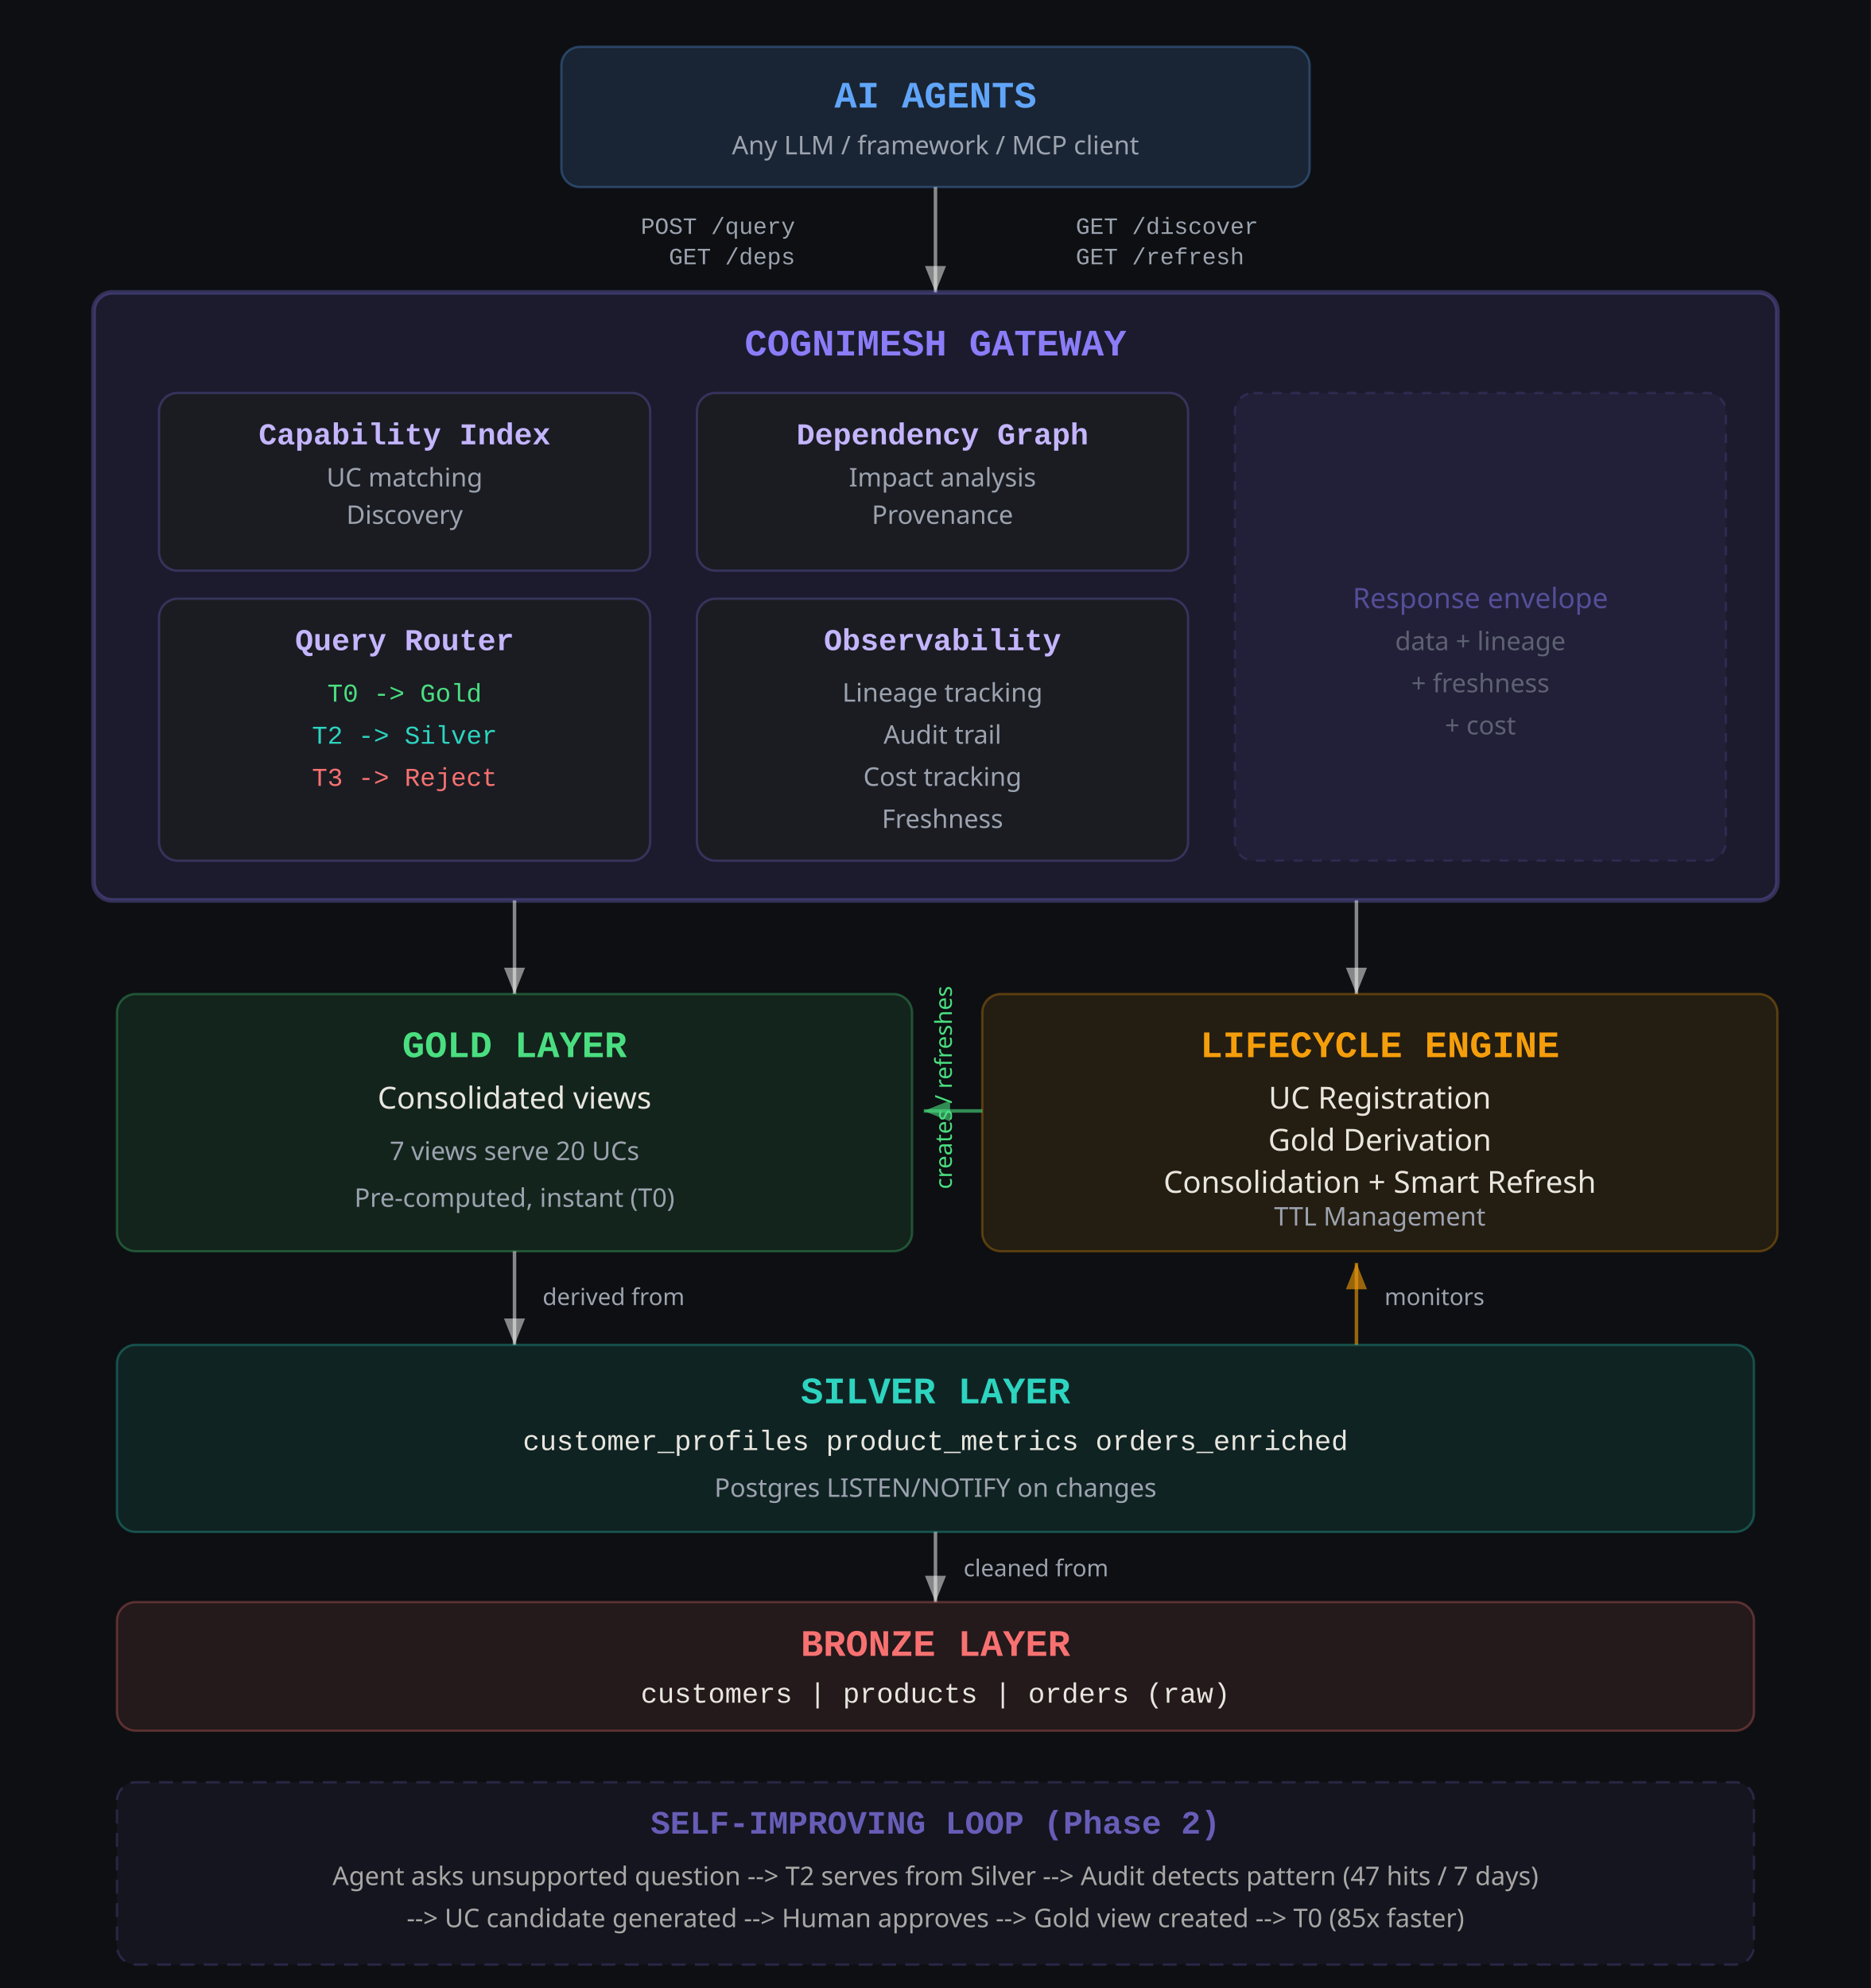
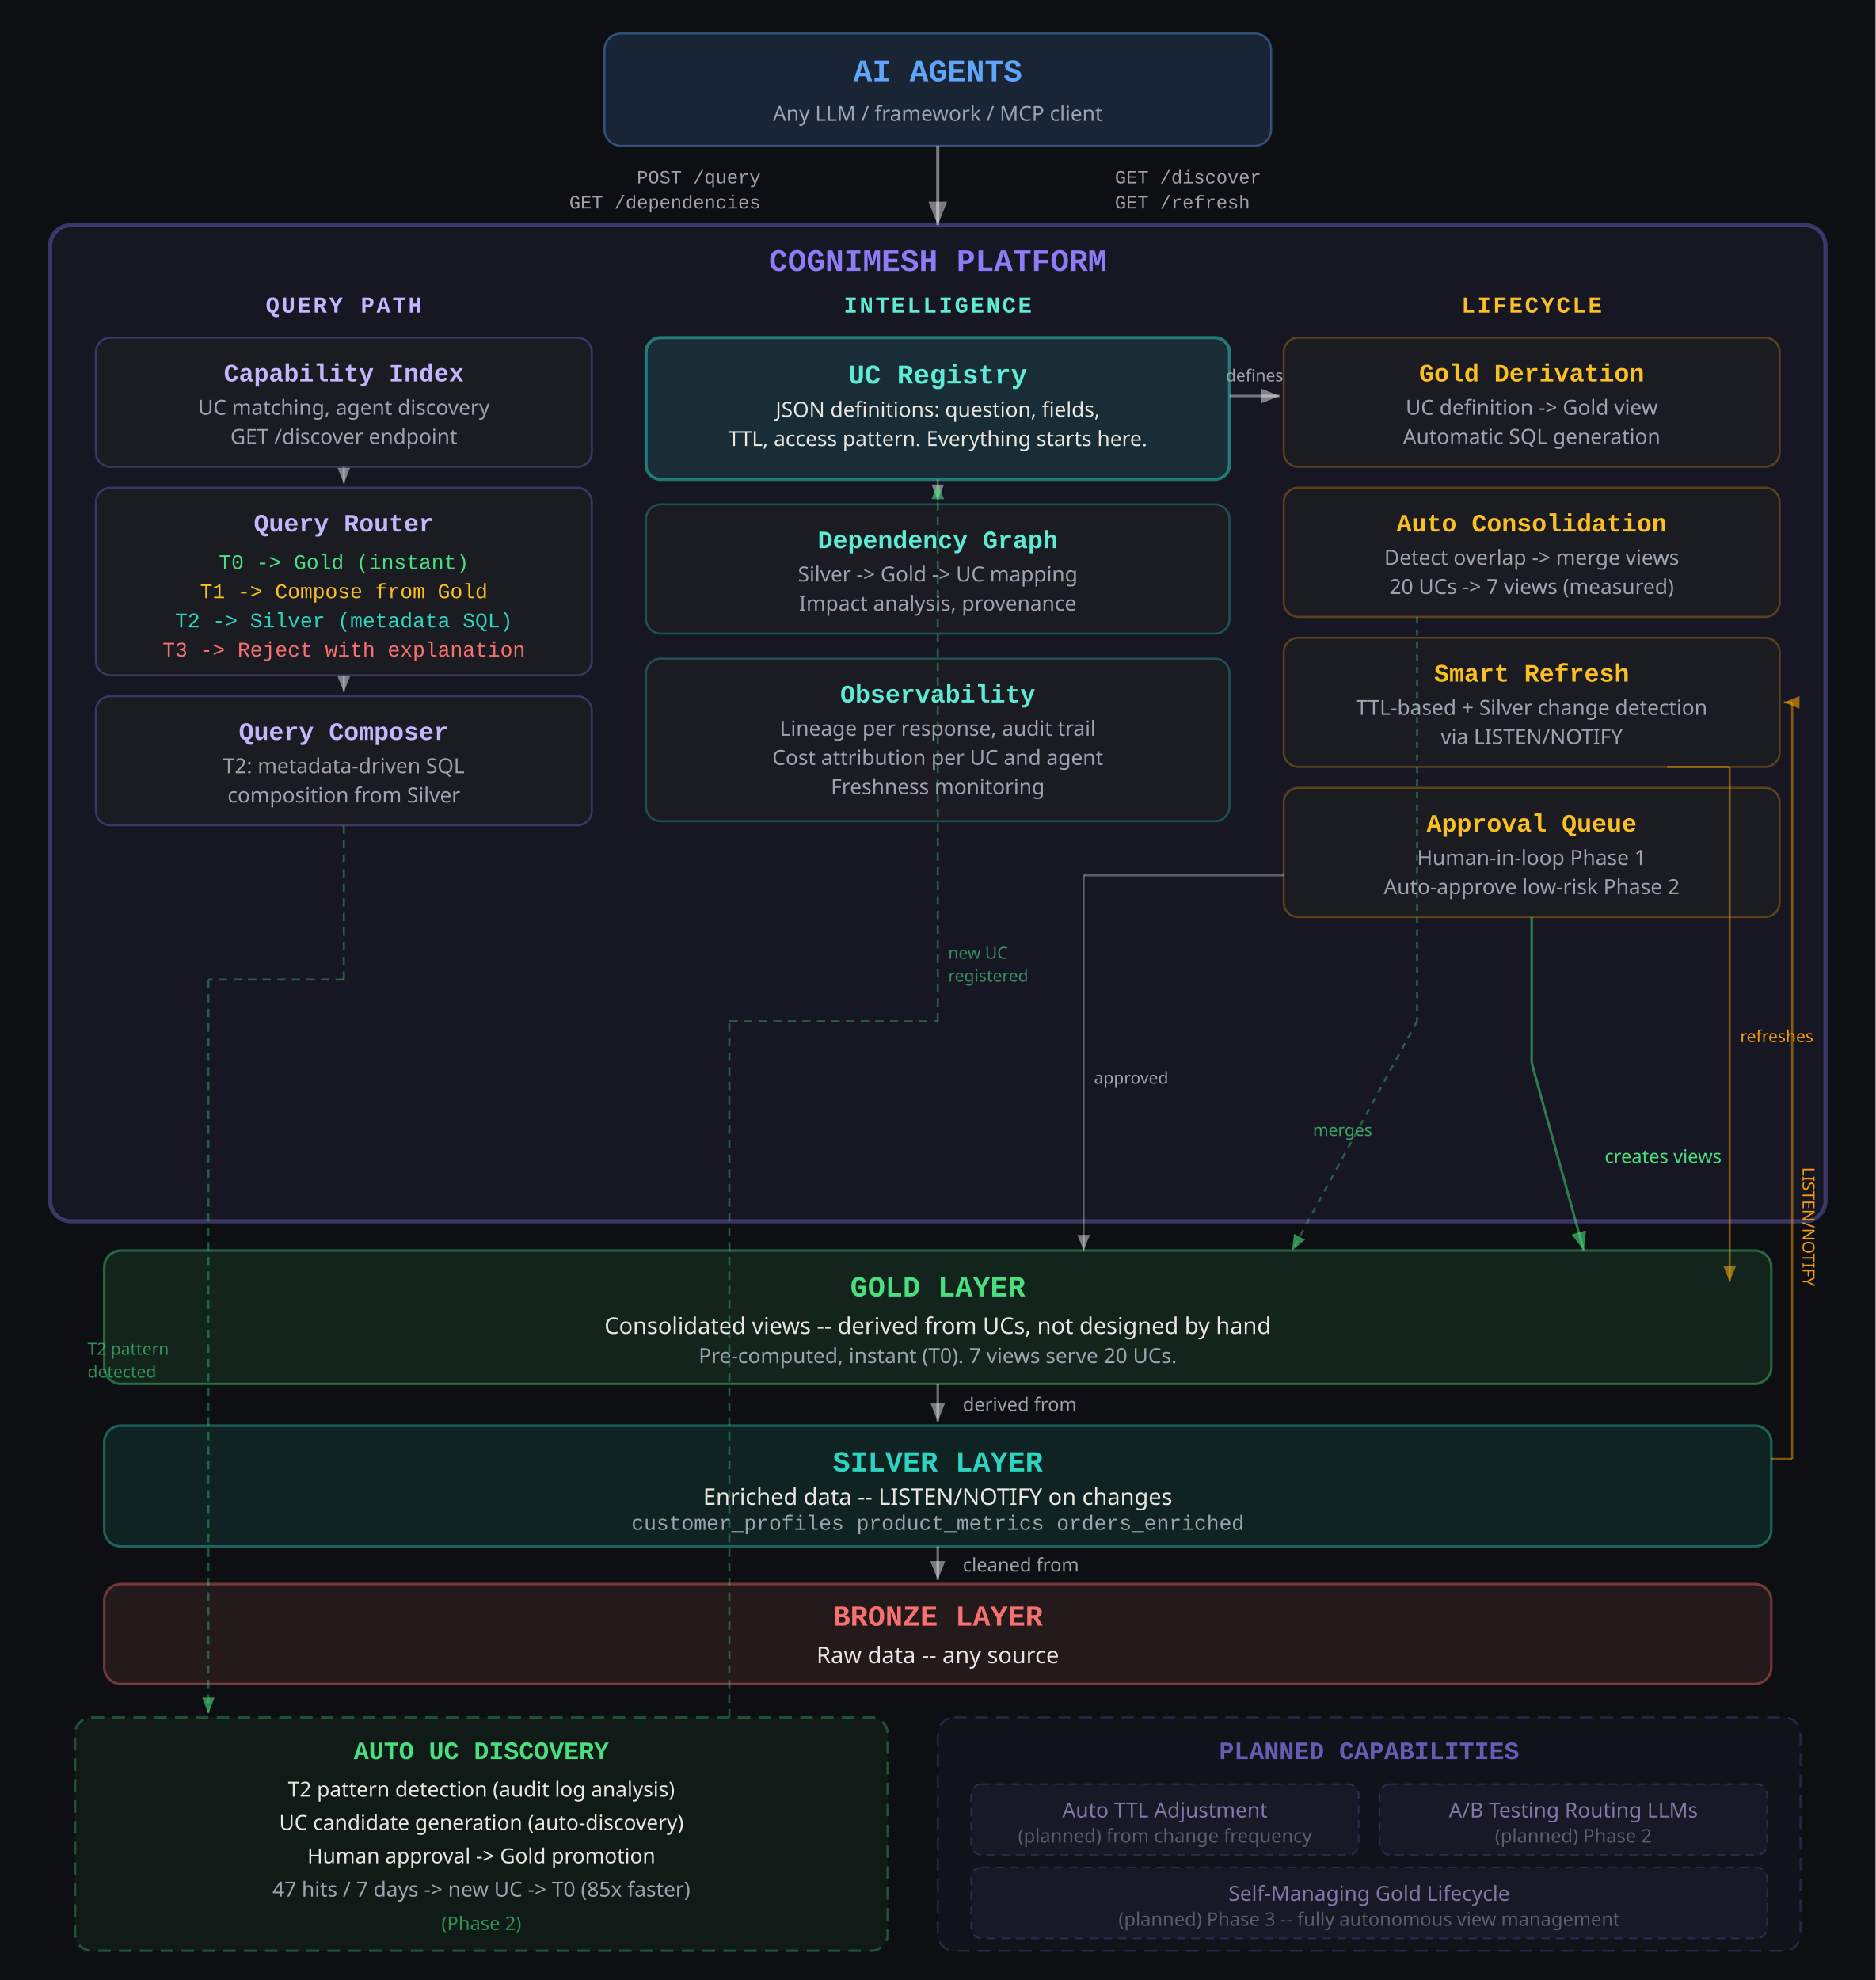
- <svg xmlns="http://www.w3.org/2000/svg" viewBox="0 0 800 850" width="800" height="850">
+ <svg xmlns="http://www.w3.org/2000/svg" viewBox="0 0 900 950" width="900" height="950">
  <defs>
    <marker id="arrow" viewBox="0 0 10 8" refX="10" refY="4" markerWidth="8" markerHeight="6" orient="auto-start-reverse">
-       <path d="M0,0 L10,4 L0,8 Z" fill="rgba(255,255,255,0.5)" />
+       <path d="M0,0 L10,4 L0,8 Z" fill="rgba(255,255,255,0.45)" />
    </marker>
    <marker id="arrowGreen" viewBox="0 0 10 8" refX="10" refY="4" markerWidth="8" markerHeight="6" orient="auto-start-reverse">
      <path d="M0,0 L10,4 L0,8 Z" fill="rgba(74,222,128,0.6)" />
    </marker>
    <marker id="arrowAmber" viewBox="0 0 10 8" refX="10" refY="4" markerWidth="8" markerHeight="6" orient="auto-start-reverse">
      <path d="M0,0 L10,4 L0,8 Z" fill="rgba(245,158,11,0.6)" />
    </marker>
+     <marker id="arrowTeal" viewBox="0 0 10 8" refX="10" refY="4" markerWidth="8" markerHeight="6" orient="auto-start-reverse">
+       <path d="M0,0 L10,4 L0,8 Z" fill="rgba(45,212,191,0.6)" />
+     </marker>
  </defs>
-   <rect width="800" height="850" fill="#0d0f12" />
-   <rect x="240" y="20" width="320" height="60" rx="8" fill="rgba(96,165,250,0.15)" stroke="#60a5fa" stroke-width="1" stroke-opacity="0.3" />
-   <text x="400" y="46" text-anchor="middle" fill="#60a5fa" font-size="16" font-weight="bold" font-family="'SF Mono','Monaco','Courier New',monospace">AI AGENTS</text>
-   <text x="400" y="66" text-anchor="middle" fill="#9ca3af" font-size="11" font-family="system-ui,sans-serif">Any LLM / framework / MCP client</text>
-   <line x1="400" y1="80" x2="400" y2="125" stroke="rgba(255,255,255,0.5)" stroke-width="1.5" marker-end="url(#arrow)" />
-   <text x="340" y="100" text-anchor="end" fill="#9ca3af" font-size="10" font-family="'SF Mono','Monaco','Courier New',monospace">POST /query</text>
-   <text x="340" y="113" text-anchor="end" fill="#9ca3af" font-size="10" font-family="'SF Mono','Monaco','Courier New',monospace">GET /deps</text>
-   <text x="460" y="100" text-anchor="start" fill="#9ca3af" font-size="10" font-family="'SF Mono','Monaco','Courier New',monospace">GET /discover</text>
-   <text x="460" y="113" text-anchor="start" fill="#9ca3af" font-size="10" font-family="'SF Mono','Monaco','Courier New',monospace">GET /refresh</text>
-   <rect x="40" y="125" width="720" height="260" rx="8" fill="rgba(139,124,248,0.12)" stroke="#8b7cf8" stroke-width="2" stroke-opacity="0.3" />
-   <text x="400" y="152" text-anchor="middle" fill="#8b7cf8" font-size="16" font-weight="bold" font-family="'SF Mono','Monaco','Courier New',monospace">COGNIMESH GATEWAY</text>
-   <rect x="68" y="168" width="210" height="76" rx="8" fill="#1a1c22" stroke="#8b7cf8" stroke-width="1" stroke-opacity="0.25" />
-   <text x="173" y="190" text-anchor="middle" fill="#c4b5fd" font-size="13" font-weight="bold" font-family="'SF Mono','Monaco','Courier New',monospace">Capability Index</text>
-   <text x="173" y="208" text-anchor="middle" fill="#9ca3af" font-size="11" font-family="system-ui,sans-serif">UC matching</text>
-   <text x="173" y="224" text-anchor="middle" fill="#9ca3af" font-size="11" font-family="system-ui,sans-serif">Discovery</text>
-   <rect x="298" y="168" width="210" height="76" rx="8" fill="#1a1c22" stroke="#8b7cf8" stroke-width="1" stroke-opacity="0.25" />
-   <text x="403" y="190" text-anchor="middle" fill="#c4b5fd" font-size="13" font-weight="bold" font-family="'SF Mono','Monaco','Courier New',monospace">Dependency Graph</text>
-   <text x="403" y="208" text-anchor="middle" fill="#9ca3af" font-size="11" font-family="system-ui,sans-serif">Impact analysis</text>
-   <text x="403" y="224" text-anchor="middle" fill="#9ca3af" font-size="11" font-family="system-ui,sans-serif">Provenance</text>
-   <rect x="68" y="256" width="210" height="112" rx="8" fill="#1a1c22" stroke="#8b7cf8" stroke-width="1" stroke-opacity="0.25" />
-   <text x="173" y="278" text-anchor="middle" fill="#c4b5fd" font-size="13" font-weight="bold" font-family="'SF Mono','Monaco','Courier New',monospace">Query Router</text>
-   <text x="173" y="300" text-anchor="middle" fill="#4ade80" font-size="11" font-family="'SF Mono','Monaco','Courier New',monospace">T0 -&gt; Gold</text>
-   <text x="173" y="318" text-anchor="middle" fill="#2dd4bf" font-size="11" font-family="'SF Mono','Monaco','Courier New',monospace">T2 -&gt; Silver</text>
-   <text x="173" y="336" text-anchor="middle" fill="#f87171" font-size="11" font-family="'SF Mono','Monaco','Courier New',monospace">T3 -&gt; Reject</text>
-   <rect x="298" y="256" width="210" height="112" rx="8" fill="#1a1c22" stroke="#8b7cf8" stroke-width="1" stroke-opacity="0.25" />
-   <text x="403" y="278" text-anchor="middle" fill="#c4b5fd" font-size="13" font-weight="bold" font-family="'SF Mono','Monaco','Courier New',monospace">Observability</text>
-   <text x="403" y="300" text-anchor="middle" fill="#9ca3af" font-size="11" font-family="system-ui,sans-serif">Lineage tracking</text>
-   <text x="403" y="318" text-anchor="middle" fill="#9ca3af" font-size="11" font-family="system-ui,sans-serif">Audit trail</text>
-   <text x="403" y="336" text-anchor="middle" fill="#9ca3af" font-size="11" font-family="system-ui,sans-serif">Cost tracking</text>
-   <text x="403" y="354" text-anchor="middle" fill="#9ca3af" font-size="11" font-family="system-ui,sans-serif">Freshness</text>
-   <rect x="528" y="168" width="210" height="200" rx="8" fill="rgba(139,124,248,0.06)" stroke="#8b7cf8" stroke-width="1" stroke-opacity="0.15" stroke-dasharray="4,4" />
-   <text x="633" y="260" text-anchor="middle" fill="#8b7cf8" font-size="12" font-family="system-ui,sans-serif" fill-opacity="0.5">Response envelope</text>
-   <text x="633" y="278" text-anchor="middle" fill="#9ca3af" font-size="11" font-family="system-ui,sans-serif" fill-opacity="0.5">data + lineage</text>
-   <text x="633" y="296" text-anchor="middle" fill="#9ca3af" font-size="11" font-family="system-ui,sans-serif" fill-opacity="0.5">+ freshness</text>
-   <text x="633" y="314" text-anchor="middle" fill="#9ca3af" font-size="11" font-family="system-ui,sans-serif" fill-opacity="0.5">+ cost</text>
-   <line x1="220" y1="385" x2="220" y2="425" stroke="rgba(255,255,255,0.5)" stroke-width="1.5" marker-end="url(#arrow)" />
-   <line x1="580" y1="385" x2="580" y2="425" stroke="rgba(255,255,255,0.5)" stroke-width="1.5" marker-end="url(#arrow)" />
-   <rect x="50" y="425" width="340" height="110" rx="8" fill="rgba(74,222,128,0.1)" stroke="#4ade80" stroke-width="1" stroke-opacity="0.3" />
-   <text x="220" y="452" text-anchor="middle" fill="#4ade80" font-size="16" font-weight="bold" font-family="'SF Mono','Monaco','Courier New',monospace">GOLD LAYER</text>
-   <text x="220" y="474" text-anchor="middle" fill="#e8e6df" font-size="13" font-family="system-ui,sans-serif">Consolidated views</text>
-   <text x="220" y="496" text-anchor="middle" fill="#9ca3af" font-size="11" font-family="system-ui,sans-serif">7 views serve 20 UCs</text>
-   <text x="220" y="516" text-anchor="middle" fill="#9ca3af" font-size="11" font-family="system-ui,sans-serif">Pre-computed, instant (T0)</text>
-   <rect x="420" y="425" width="340" height="110" rx="8" fill="rgba(245,158,11,0.1)" stroke="#f59e0b" stroke-width="1" stroke-opacity="0.3" />
-   <text x="590" y="452" text-anchor="middle" fill="#f59e0b" font-size="16" font-weight="bold" font-family="'SF Mono','Monaco','Courier New',monospace">LIFECYCLE ENGINE</text>
-   <text x="590" y="474" text-anchor="middle" fill="#e8e6df" font-size="13" font-family="system-ui,sans-serif">UC Registration</text>
-   <text x="590" y="492" text-anchor="middle" fill="#e8e6df" font-size="13" font-family="system-ui,sans-serif">Gold Derivation</text>
-   <text x="590" y="510" text-anchor="middle" fill="#e8e6df" font-size="13" font-family="system-ui,sans-serif">Consolidation + Smart Refresh</text>
-   <text x="590" y="524" text-anchor="middle" fill="#9ca3af" font-size="11" font-family="system-ui,sans-serif">TTL Management</text>
-   <line x1="420" y1="475" x2="395" y2="475" stroke="rgba(74,222,128,0.6)" stroke-width="1.5" marker-end="url(#arrowGreen)" />
-   <text x="407" y="465" text-anchor="middle" fill="#4ade80" font-size="10" font-family="system-ui,sans-serif" transform="rotate(-90,407,465)">creates / refreshes</text>
-   <line x1="220" y1="535" x2="220" y2="575" stroke="rgba(255,255,255,0.5)" stroke-width="1.5" marker-end="url(#arrow)" />
-   <text x="232" y="558" text-anchor="start" fill="#9ca3af" font-size="10" font-family="system-ui,sans-serif">derived from</text>
-   <line x1="580" y1="575" x2="580" y2="540" stroke="rgba(245,158,11,0.6)" stroke-width="1.5" marker-end="url(#arrowAmber)" />
-   <text x="592" y="558" text-anchor="start" fill="#9ca3af" font-size="10" font-family="system-ui,sans-serif">monitors</text>
-   <rect x="50" y="575" width="700" height="80" rx="8" fill="rgba(45,212,191,0.1)" stroke="#2dd4bf" stroke-width="1" stroke-opacity="0.3" />
-   <text x="400" y="600" text-anchor="middle" fill="#2dd4bf" font-size="16" font-weight="bold" font-family="'SF Mono','Monaco','Courier New',monospace">SILVER LAYER</text>
-   <text x="400" y="620" text-anchor="middle" fill="#e8e6df" font-size="12" font-family="'SF Mono','Monaco','Courier New',monospace">customer_profiles    product_metrics    orders_enriched</text>
-   <text x="400" y="640" text-anchor="middle" fill="#9ca3af" font-size="11" font-family="system-ui,sans-serif">Postgres LISTEN/NOTIFY on changes</text>
-   <line x1="400" y1="655" x2="400" y2="685" stroke="rgba(255,255,255,0.5)" stroke-width="1.5" marker-end="url(#arrow)" />
-   <text x="412" y="674" text-anchor="start" fill="#9ca3af" font-size="10" font-family="system-ui,sans-serif">cleaned from</text>
-   <rect x="50" y="685" width="700" height="55" rx="8" fill="rgba(248,113,113,0.1)" stroke="#f87171" stroke-width="1" stroke-opacity="0.3" />
-   <text x="400" y="708" text-anchor="middle" fill="#f87171" font-size="16" font-weight="bold" font-family="'SF Mono','Monaco','Courier New',monospace">BRONZE LAYER</text>
-   <text x="400" y="728" text-anchor="middle" fill="#e8e6df" font-size="12" font-family="'SF Mono','Monaco','Courier New',monospace">customers  |  products  |  orders  (raw)</text>
-   <rect x="50" y="762" width="700" height="78" rx="8" fill="rgba(139,124,248,0.06)" stroke="#8b7cf8" stroke-width="1" stroke-opacity="0.2" stroke-dasharray="6,4" />
-   <text x="400" y="784" text-anchor="middle" fill="#8b7cf8" font-size="14" font-weight="bold" font-family="'SF Mono','Monaco','Courier New',monospace" fill-opacity="0.7">SELF-IMPROVING LOOP (Phase 2)</text>
-   <text x="400" y="806" text-anchor="middle" fill="#e8e6df" font-size="11" font-family="system-ui,sans-serif" fill-opacity="0.7">Agent asks unsupported question  --&gt;  T2 serves from Silver  --&gt;  Audit detects pattern (47 hits / 7 days)</text>
-   <text x="400" y="824" text-anchor="middle" fill="#e8e6df" font-size="11" font-family="system-ui,sans-serif" fill-opacity="0.7">--&gt;  UC candidate generated  --&gt;  Human approves  --&gt;  Gold view created  --&gt;  T0 (85x faster)</text>
+   <rect width="900" height="950" fill="#0d0f12" />
+   <rect x="290" y="16" width="320" height="54" rx="8" fill="rgba(96,165,250,0.15)" stroke="#60a5fa" stroke-width="1" stroke-opacity="0.4" />
+   <text x="450" y="39" text-anchor="middle" fill="#60a5fa" font-size="15" font-weight="bold" font-family="'SF Mono','Monaco','Courier New',monospace">AI AGENTS</text>
+   <text x="450" y="58" text-anchor="middle" fill="#9ca3af" font-size="10" font-family="system-ui,sans-serif">Any LLM / framework / MCP client</text>
+   <line x1="450" y1="70" x2="450" y2="108" stroke="rgba(255,255,255,0.45)" stroke-width="1.5" marker-end="url(#arrow)" />
+   <text x="365" y="88" text-anchor="end" fill="#9ca3af" font-size="9" font-family="'SF Mono','Monaco','Courier New',monospace">POST /query</text>
+   <text x="365" y="100" text-anchor="end" fill="#9ca3af" font-size="9" font-family="'SF Mono','Monaco','Courier New',monospace">GET /dependencies</text>
+   <text x="535" y="88" text-anchor="start" fill="#9ca3af" font-size="9" font-family="'SF Mono','Monaco','Courier New',monospace">GET /discover</text>
+   <text x="535" y="100" text-anchor="start" fill="#9ca3af" font-size="9" font-family="'SF Mono','Monaco','Courier New',monospace">GET /refresh</text>
+   <rect x="24" y="108" width="852" height="478" rx="10" fill="rgba(139,124,248,0.08)" stroke="#8b7cf8" stroke-width="2" stroke-opacity="0.35" />
+   <text x="450" y="130" text-anchor="middle" fill="#8b7cf8" font-size="15" font-weight="bold" font-family="'SF Mono','Monaco','Courier New',monospace">COGNIMESH PLATFORM</text>
+   <text x="165" y="150" text-anchor="middle" fill="#c4b5fd" font-size="11" font-weight="bold" font-family="'SF Mono','Monaco','Courier New',monospace" letter-spacing="1">QUERY PATH</text>
+   <text x="450" y="150" text-anchor="middle" fill="#5eead4" font-size="11" font-weight="bold" font-family="'SF Mono','Monaco','Courier New',monospace" letter-spacing="1">INTELLIGENCE</text>
+   <text x="735" y="150" text-anchor="middle" fill="#fbbf24" font-size="11" font-weight="bold" font-family="'SF Mono','Monaco','Courier New',monospace" letter-spacing="1">LIFECYCLE</text>
+   <rect x="46" y="162" width="238" height="62" rx="7" fill="#1a1c22" stroke="#8b7cf8" stroke-width="1" stroke-opacity="0.3" />
+   <text x="165" y="183" text-anchor="middle" fill="#c4b5fd" font-size="12" font-weight="bold" font-family="'SF Mono','Monaco','Courier New',monospace">Capability Index</text>
+   <text x="165" y="199" text-anchor="middle" fill="#9ca3af" font-size="10" font-family="system-ui,sans-serif">UC matching, agent discovery</text>
+   <text x="165" y="213" text-anchor="middle" fill="#9ca3af" font-size="10" font-family="system-ui,sans-serif">GET /discover endpoint</text>
+   <rect x="46" y="234" width="238" height="90" rx="7" fill="#1a1c22" stroke="#8b7cf8" stroke-width="1" stroke-opacity="0.3" />
+   <text x="165" y="255" text-anchor="middle" fill="#c4b5fd" font-size="12" font-weight="bold" font-family="'SF Mono','Monaco','Courier New',monospace">Query Router</text>
+   <text x="165" y="273" text-anchor="middle" fill="#4ade80" font-size="10" font-family="'SF Mono','Monaco','Courier New',monospace">T0 -&gt; Gold (instant)</text>
+   <text x="165" y="287" text-anchor="middle" fill="#fbbf24" font-size="10" font-family="'SF Mono','Monaco','Courier New',monospace">T1 -&gt; Compose from Gold</text>
+   <text x="165" y="301" text-anchor="middle" fill="#2dd4bf" font-size="10" font-family="'SF Mono','Monaco','Courier New',monospace">T2 -&gt; Silver (metadata SQL)</text>
+   <text x="165" y="315" text-anchor="middle" fill="#f87171" font-size="10" font-family="'SF Mono','Monaco','Courier New',monospace">T3 -&gt; Reject with explanation</text>
+   <rect x="46" y="334" width="238" height="62" rx="7" fill="#1a1c22" stroke="#8b7cf8" stroke-width="1" stroke-opacity="0.3" />
+   <text x="165" y="355" text-anchor="middle" fill="#c4b5fd" font-size="12" font-weight="bold" font-family="'SF Mono','Monaco','Courier New',monospace">Query Composer</text>
+   <text x="165" y="371" text-anchor="middle" fill="#9ca3af" font-size="10" font-family="system-ui,sans-serif">T2: metadata-driven SQL</text>
+   <text x="165" y="385" text-anchor="middle" fill="#9ca3af" font-size="10" font-family="system-ui,sans-serif">composition from Silver</text>
+   <rect x="310" y="162" width="280" height="68" rx="7" fill="rgba(45,212,191,0.12)" stroke="#2dd4bf" stroke-width="1.5" stroke-opacity="0.5" />
+   <text x="450" y="184" text-anchor="middle" fill="#5eead4" font-size="13" font-weight="bold" font-family="'SF Mono','Monaco','Courier New',monospace">UC Registry</text>
+   <text x="450" y="200" text-anchor="middle" fill="#e8e6df" font-size="10" font-family="system-ui,sans-serif">JSON definitions: question, fields,</text>
+   <text x="450" y="214" text-anchor="middle" fill="#e8e6df" font-size="10" font-family="system-ui,sans-serif">TTL, access pattern. Everything starts here.</text>
+   <rect x="310" y="242" width="280" height="62" rx="7" fill="#1a1c22" stroke="#2dd4bf" stroke-width="1" stroke-opacity="0.3" />
+   <text x="450" y="263" text-anchor="middle" fill="#5eead4" font-size="12" font-weight="bold" font-family="'SF Mono','Monaco','Courier New',monospace">Dependency Graph</text>
+   <text x="450" y="279" text-anchor="middle" fill="#9ca3af" font-size="10" font-family="system-ui,sans-serif">Silver -&gt; Gold -&gt; UC mapping</text>
+   <text x="450" y="293" text-anchor="middle" fill="#9ca3af" font-size="10" font-family="system-ui,sans-serif">Impact analysis, provenance</text>
+   <rect x="310" y="316" width="280" height="78" rx="7" fill="#1a1c22" stroke="#2dd4bf" stroke-width="1" stroke-opacity="0.3" />
+   <text x="450" y="337" text-anchor="middle" fill="#5eead4" font-size="12" font-weight="bold" font-family="'SF Mono','Monaco','Courier New',monospace">Observability</text>
+   <text x="450" y="353" text-anchor="middle" fill="#9ca3af" font-size="10" font-family="system-ui,sans-serif">Lineage per response, audit trail</text>
+   <text x="450" y="367" text-anchor="middle" fill="#9ca3af" font-size="10" font-family="system-ui,sans-serif">Cost attribution per UC and agent</text>
+   <text x="450" y="381" text-anchor="middle" fill="#9ca3af" font-size="10" font-family="system-ui,sans-serif">Freshness monitoring</text>
+   <rect x="616" y="162" width="238" height="62" rx="7" fill="#1a1c22" stroke="#f59e0b" stroke-width="1" stroke-opacity="0.3" />
+   <text x="735" y="183" text-anchor="middle" fill="#fbbf24" font-size="12" font-weight="bold" font-family="'SF Mono','Monaco','Courier New',monospace">Gold Derivation</text>
+   <text x="735" y="199" text-anchor="middle" fill="#9ca3af" font-size="10" font-family="system-ui,sans-serif">UC definition -&gt; Gold view</text>
+   <text x="735" y="213" text-anchor="middle" fill="#9ca3af" font-size="10" font-family="system-ui,sans-serif">Automatic SQL generation</text>
+   <rect x="616" y="234" width="238" height="62" rx="7" fill="#1a1c22" stroke="#f59e0b" stroke-width="1" stroke-opacity="0.3" />
+   <text x="735" y="255" text-anchor="middle" fill="#fbbf24" font-size="12" font-weight="bold" font-family="'SF Mono','Monaco','Courier New',monospace">Auto Consolidation</text>
+   <text x="735" y="271" text-anchor="middle" fill="#9ca3af" font-size="10" font-family="system-ui,sans-serif">Detect overlap -&gt; merge views</text>
+   <text x="735" y="285" text-anchor="middle" fill="#9ca3af" font-size="10" font-family="system-ui,sans-serif">20 UCs -&gt; 7 views (measured)</text>
+   <rect x="616" y="306" width="238" height="62" rx="7" fill="#1a1c22" stroke="#f59e0b" stroke-width="1" stroke-opacity="0.3" />
+   <text x="735" y="327" text-anchor="middle" fill="#fbbf24" font-size="12" font-weight="bold" font-family="'SF Mono','Monaco','Courier New',monospace">Smart Refresh</text>
+   <text x="735" y="343" text-anchor="middle" fill="#9ca3af" font-size="10" font-family="system-ui,sans-serif">TTL-based + Silver change detection</text>
+   <text x="735" y="357" text-anchor="middle" fill="#9ca3af" font-size="10" font-family="system-ui,sans-serif">via LISTEN/NOTIFY</text>
+   <rect x="616" y="378" width="238" height="62" rx="7" fill="#1a1c22" stroke="#f59e0b" stroke-width="1" stroke-opacity="0.3" />
+   <text x="735" y="399" text-anchor="middle" fill="#fbbf24" font-size="12" font-weight="bold" font-family="'SF Mono','Monaco','Courier New',monospace">Approval Queue</text>
+   <text x="735" y="415" text-anchor="middle" fill="#9ca3af" font-size="10" font-family="system-ui,sans-serif">Human-in-loop Phase 1</text>
+   <text x="735" y="429" text-anchor="middle" fill="#9ca3af" font-size="10" font-family="system-ui,sans-serif">Auto-approve low-risk Phase 2</text>
+   <line x1="590" y1="190" x2="614" y2="190" stroke="rgba(255,255,255,0.4)" stroke-width="1.2" marker-end="url(#arrow)" />
+   <text x="602" y="183" text-anchor="middle" fill="#9ca3af" font-size="8" font-family="system-ui,sans-serif">defines</text>
+   <line x1="450" y1="230" x2="450" y2="240" stroke="rgba(255,255,255,0.3)" stroke-width="1" marker-end="url(#arrow)" />
+   <line x1="165" y1="224" x2="165" y2="232" stroke="rgba(255,255,255,0.3)" stroke-width="1" marker-end="url(#arrow)" />
+   <line x1="165" y1="324" x2="165" y2="332" stroke="rgba(255,255,255,0.3)" stroke-width="1" marker-end="url(#arrow)" />
+   <line x1="735" y1="440" x2="735" y2="510" stroke="rgba(74,222,128,0.5)" stroke-width="1.2" />
+   <line x1="735" y1="510" x2="760" y2="600" stroke="rgba(74,222,128,0.5)" stroke-width="1.2" marker-end="url(#arrowGreen)" />
+   <text x="770" y="558" text-anchor="start" fill="#4ade80" font-size="9" font-family="system-ui,sans-serif">creates views</text>
+   <line x1="680" y1="296" x2="680" y2="490" stroke="rgba(74,222,128,0.35)" stroke-width="1" stroke-dasharray="3,3" />
+   <line x1="680" y1="490" x2="620" y2="600" stroke="rgba(74,222,128,0.35)" stroke-width="1" stroke-dasharray="3,3" marker-end="url(#arrowGreen)" />
+   <text x="630" y="545" text-anchor="start" fill="#4ade80" font-size="8" font-family="system-ui,sans-serif" fill-opacity="0.7">merges</text>
+   <line x1="616" y1="420" x2="520" y2="420" stroke="rgba(255,255,255,0.3)" stroke-width="1" />
+   <line x1="520" y1="420" x2="520" y2="600" stroke="rgba(255,255,255,0.3)" stroke-width="1" marker-end="url(#arrow)" />
+   <text x="525" y="520" text-anchor="start" fill="#9ca3af" font-size="8" font-family="system-ui,sans-serif">approved</text>
+   <line x1="800" y1="368" x2="830" y2="368" stroke="rgba(245,158,11,0.5)" stroke-width="1" />
+   <line x1="830" y1="368" x2="830" y2="615" stroke="rgba(245,158,11,0.5)" stroke-width="1" marker-end="url(#arrowAmber)" />
+   <text x="835" y="500" text-anchor="start" fill="#f59e0b" font-size="8" font-family="system-ui,sans-serif">refreshes</text>
+   <rect x="50" y="600" width="800" height="64" rx="8" fill="rgba(74,222,128,0.1)" stroke="#4ade80" stroke-width="1.2" stroke-opacity="0.4" />
+   <text x="450" y="622" text-anchor="middle" fill="#4ade80" font-size="14" font-weight="bold" font-family="'SF Mono','Monaco','Courier New',monospace">GOLD LAYER</text>
+   <text x="450" y="640" text-anchor="middle" fill="#e8e6df" font-size="11" font-family="system-ui,sans-serif">Consolidated views -- derived from UCs, not designed by hand</text>
+   <text x="450" y="654" text-anchor="middle" fill="#9ca3af" font-size="10" font-family="system-ui,sans-serif">Pre-computed, instant (T0). 7 views serve 20 UCs.</text>
+   <line x1="450" y1="664" x2="450" y2="682" stroke="rgba(255,255,255,0.4)" stroke-width="1.2" marker-end="url(#arrow)" />
+   <text x="462" y="677" text-anchor="start" fill="#9ca3af" font-size="9" font-family="system-ui,sans-serif">derived from</text>
+   <rect x="50" y="684" width="800" height="58" rx="8" fill="rgba(45,212,191,0.1)" stroke="#2dd4bf" stroke-width="1.2" stroke-opacity="0.4" />
+   <text x="450" y="706" text-anchor="middle" fill="#2dd4bf" font-size="14" font-weight="bold" font-family="'SF Mono','Monaco','Courier New',monospace">SILVER LAYER</text>
+   <text x="450" y="722" text-anchor="middle" fill="#e8e6df" font-size="11" font-family="system-ui,sans-serif">Enriched data -- LISTEN/NOTIFY on changes</text>
+   <text x="450" y="734" text-anchor="middle" fill="#9ca3af" font-size="10" font-family="'SF Mono','Monaco','Courier New',monospace">customer_profiles    product_metrics    orders_enriched</text>
+   <line x1="850" y1="700" x2="860" y2="700" stroke="rgba(245,158,11,0.5)" stroke-width="1" />
+   <line x1="860" y1="700" x2="860" y2="337" stroke="rgba(245,158,11,0.5)" stroke-width="1" />
+   <line x1="860" y1="337" x2="856" y2="337" stroke="rgba(245,158,11,0.5)" stroke-width="1" marker-end="url(#arrowAmber)" />
+   <text x="865" y="560" text-anchor="start" fill="#f59e0b" font-size="8" font-family="system-ui,sans-serif" transform="rotate(90,865,560)">LISTEN/NOTIFY</text>
+   <line x1="450" y1="742" x2="450" y2="758" stroke="rgba(255,255,255,0.4)" stroke-width="1.2" marker-end="url(#arrow)" />
+   <text x="462" y="754" text-anchor="start" fill="#9ca3af" font-size="9" font-family="system-ui,sans-serif">cleaned from</text>
+   <rect x="50" y="760" width="800" height="48" rx="8" fill="rgba(248,113,113,0.1)" stroke="#f87171" stroke-width="1.2" stroke-opacity="0.4" />
+   <text x="450" y="780" text-anchor="middle" fill="#f87171" font-size="14" font-weight="bold" font-family="'SF Mono','Monaco','Courier New',monospace">BRONZE LAYER</text>
+   <text x="450" y="798" text-anchor="middle" fill="#e8e6df" font-size="11" font-family="system-ui,sans-serif">Raw data -- any source</text>
+   <rect x="36" y="824" width="390" height="112" rx="8" fill="rgba(74,222,128,0.06)" stroke="#4ade80" stroke-width="1.2" stroke-opacity="0.3" stroke-dasharray="6,4" />
+   <text x="231" y="844" text-anchor="middle" fill="#4ade80" font-size="12" font-weight="bold" font-family="'SF Mono','Monaco','Courier New',monospace">AUTO UC DISCOVERY</text>
+   <text x="231" y="862" text-anchor="middle" fill="#e8e6df" font-size="10" font-family="system-ui,sans-serif">T2 pattern detection (audit log analysis)</text>
+   <text x="231" y="878" text-anchor="middle" fill="#e8e6df" font-size="10" font-family="system-ui,sans-serif">UC candidate generation (auto-discovery)</text>
+   <text x="231" y="894" text-anchor="middle" fill="#e8e6df" font-size="10" font-family="system-ui,sans-serif">Human approval -&gt; Gold promotion</text>
+   <text x="231" y="910" text-anchor="middle" fill="#9ca3af" font-size="10" font-family="system-ui,sans-serif">47 hits / 7 days -&gt; new UC -&gt; T0 (85x faster)</text>
+   <text x="231" y="926" text-anchor="middle" fill="#4ade80" font-size="9" font-family="system-ui,sans-serif" fill-opacity="0.6">(Phase 2)</text>
+   <line x1="165" y1="396" x2="165" y2="470" stroke="rgba(74,222,128,0.35)" stroke-width="1" stroke-dasharray="4,3" />
+   <line x1="165" y1="470" x2="100" y2="470" stroke="rgba(74,222,128,0.35)" stroke-width="1" stroke-dasharray="4,3" />
+   <line x1="100" y1="470" x2="100" y2="822" stroke="rgba(74,222,128,0.35)" stroke-width="1" stroke-dasharray="4,3" marker-end="url(#arrowGreen)" />
+   <text x="42" y="650" text-anchor="start" fill="#4ade80" font-size="8" font-family="system-ui,sans-serif" fill-opacity="0.6">T2 pattern</text>
+   <text x="42" y="661" text-anchor="start" fill="#4ade80" font-size="8" font-family="system-ui,sans-serif" fill-opacity="0.6">detected</text>
+   <line x1="350" y1="824" x2="350" y2="490" stroke="rgba(74,222,128,0.35)" stroke-width="1" stroke-dasharray="4,3" />
+   <line x1="350" y1="490" x2="450" y2="490" stroke="rgba(74,222,128,0.35)" stroke-width="1" stroke-dasharray="4,3" />
+   <line x1="450" y1="490" x2="450" y2="232" stroke="rgba(74,222,128,0.35)" stroke-width="1" stroke-dasharray="4,3" marker-end="url(#arrowGreen)" />
+   <text x="455" y="460" text-anchor="start" fill="#4ade80" font-size="8" font-family="system-ui,sans-serif" fill-opacity="0.6">new UC</text>
+   <text x="455" y="471" text-anchor="start" fill="#4ade80" font-size="8" font-family="system-ui,sans-serif" fill-opacity="0.6">registered</text>
+   <rect x="450" y="824" width="414" height="112" rx="8" fill="rgba(139,124,248,0.04)" stroke="#8b7cf8" stroke-width="1" stroke-opacity="0.2" stroke-dasharray="6,4" />
+   <text x="657" y="844" text-anchor="middle" fill="#8b7cf8" font-size="12" font-weight="bold" font-family="'SF Mono','Monaco','Courier New',monospace" fill-opacity="0.7">PLANNED CAPABILITIES</text>
+   <rect x="466" y="856" width="186" height="34" rx="5" fill="rgba(139,124,248,0.06)" stroke="#8b7cf8" stroke-width="0.8" stroke-opacity="0.2" stroke-dasharray="4,3" />
+   <text x="559" y="872" text-anchor="middle" fill="#c4b5fd" font-size="10" font-family="system-ui,sans-serif" fill-opacity="0.6">Auto TTL Adjustment</text>
+   <text x="559" y="884" text-anchor="middle" fill="#9ca3af" font-size="9" font-family="system-ui,sans-serif" fill-opacity="0.5">(planned) from change frequency</text>
+   <rect x="662" y="856" width="186" height="34" rx="5" fill="rgba(139,124,248,0.06)" stroke="#8b7cf8" stroke-width="0.8" stroke-opacity="0.2" stroke-dasharray="4,3" />
+   <text x="755" y="872" text-anchor="middle" fill="#c4b5fd" font-size="10" font-family="system-ui,sans-serif" fill-opacity="0.6">A/B Testing Routing LLMs</text>
+   <text x="755" y="884" text-anchor="middle" fill="#9ca3af" font-size="9" font-family="system-ui,sans-serif" fill-opacity="0.5">(planned) Phase 2</text>
+   <rect x="466" y="896" width="382" height="34" rx="5" fill="rgba(139,124,248,0.06)" stroke="#8b7cf8" stroke-width="0.8" stroke-opacity="0.2" stroke-dasharray="4,3" />
+   <text x="657" y="912" text-anchor="middle" fill="#c4b5fd" font-size="10" font-family="system-ui,sans-serif" fill-opacity="0.6">Self-Managing Gold Lifecycle</text>
+   <text x="657" y="924" text-anchor="middle" fill="#9ca3af" font-size="9" font-family="system-ui,sans-serif" fill-opacity="0.5">(planned) Phase 3 -- fully autonomous view management</text>
</svg>
